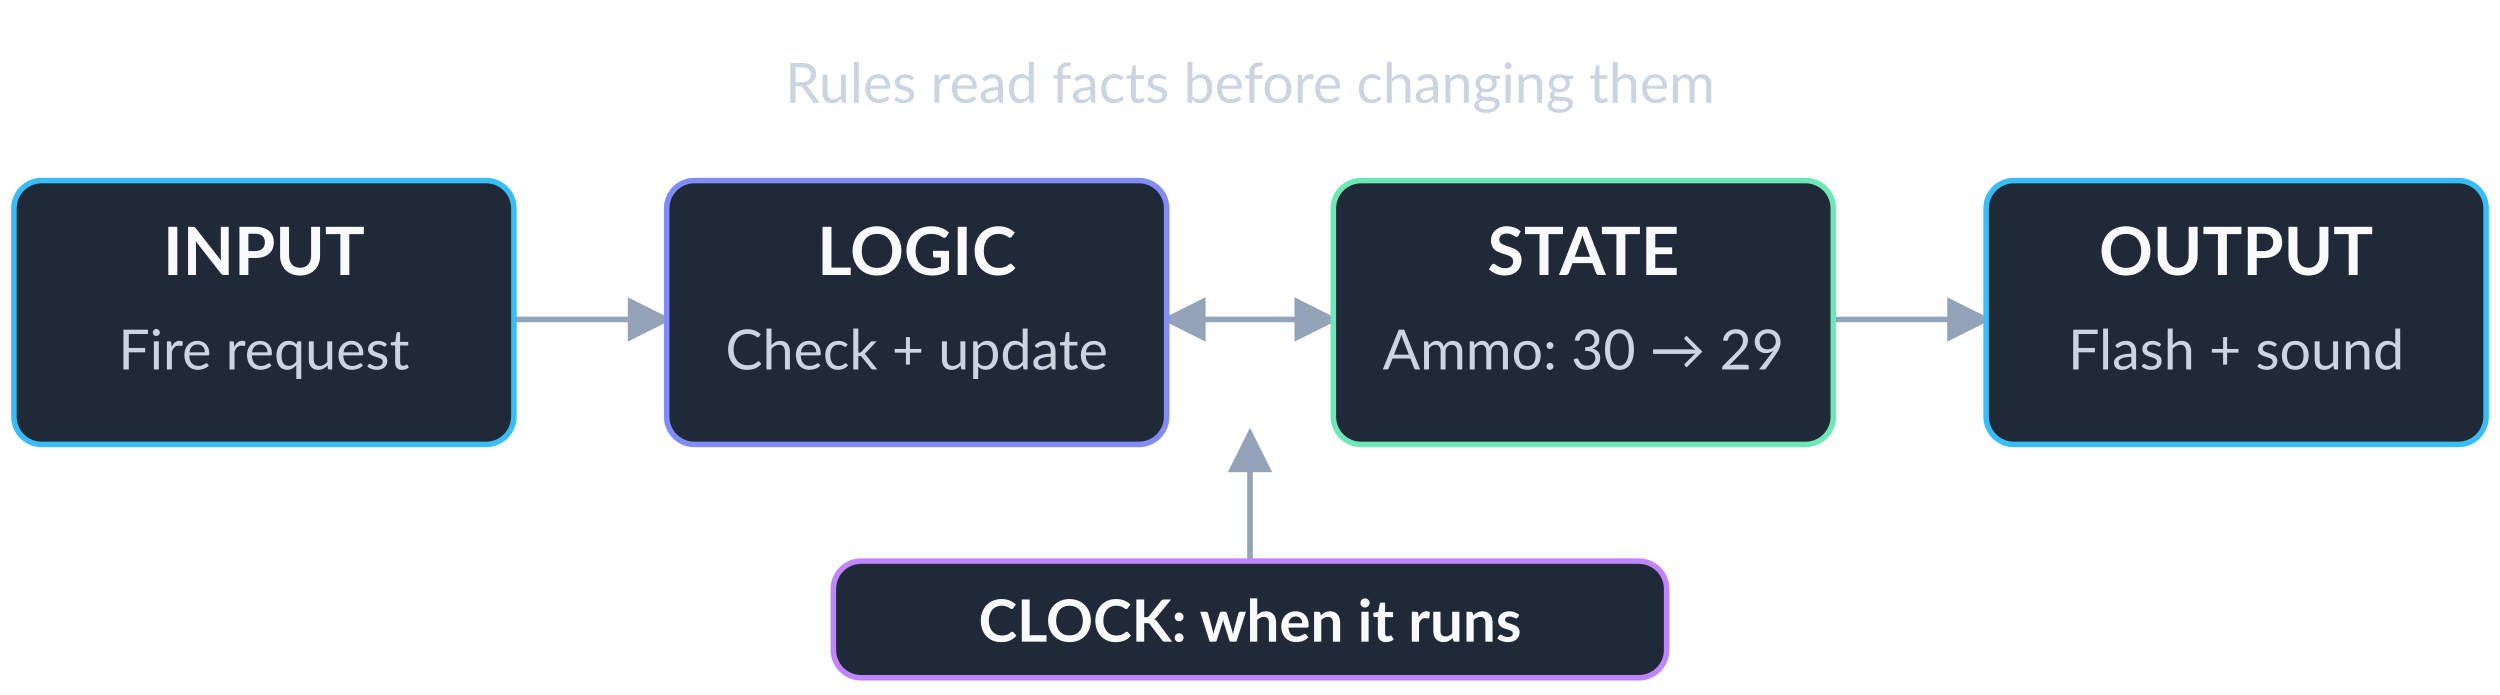
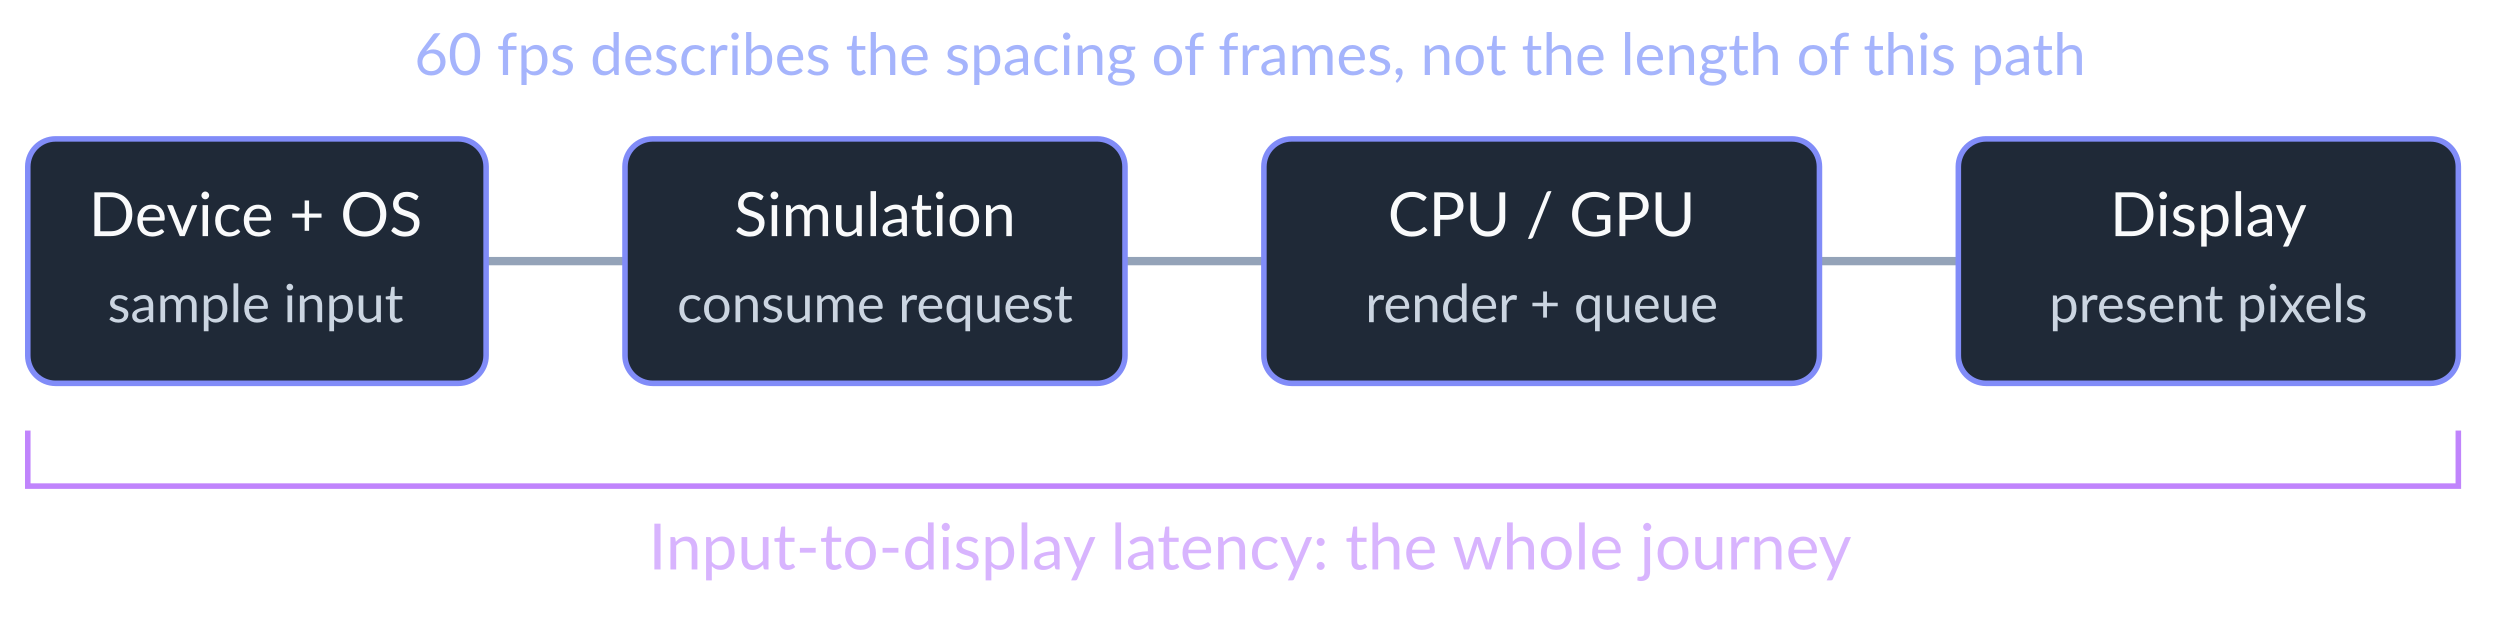
- <svg xmlns="http://www.w3.org/2000/svg" viewBox="0 0 900 250" role="img" aria-labelledby="s10-title s10-desc" font-family="Montserrat, Lato, Segoe UI, sans-serif">
+ <svg xmlns="http://www.w3.org/2000/svg" viewBox="0 0 900 230" role="img" aria-labelledby="s9-title s9-desc" font-family="Montserrat, Lato, Segoe UI, sans-serif">
  <defs>
-     <marker id="s10-arrow" markerWidth="8" markerHeight="8" refX="7" refY="4" orient="auto-start-reverse">
+     <marker id="s9-arrow" markerWidth="8" markerHeight="8" refX="7" refY="4" orient="auto">
      <path d="M0 0 L8 4 L0 8" fill="#94A3B8" />
    </marker>
  </defs>
-   <g fill="none" stroke="#94A3B8" stroke-width="2" marker-end="url(#s10-arrow)">
-     <path d="M185 115 H240" />
-     <path d="M420 115 H480" marker-start="url(#s10-arrow)" />
-     <path d="M660 115 H715" />
-     <path d="M450 202 V156" />
+   <path d="M30 94 H865" stroke="#94A3B8" stroke-width="3" marker-end="url(#s9-arrow)" />
+   <g fill="#1F2937" stroke="#818CF8" stroke-width="2">
+     <rect x="10" y="50" width="165" height="88" rx="10" />
+     <rect x="225" y="50" width="180" height="88" rx="10" />
+     <rect x="455" y="50" width="200" height="88" rx="10" />
+     <rect x="705" y="50" width="180" height="88" rx="10" />
  </g>
-   <g fill="#1F2937" stroke-width="2">
-     <rect x="5" y="65" width="180" height="95" rx="10" stroke="#38BDF8" />
-     <rect x="240" y="65" width="180" height="95" rx="10" stroke="#818CF8" />
-     <rect x="480" y="65" width="180" height="95" rx="10" stroke="#6EE7B7" />
-     <rect x="715" y="65" width="180" height="95" rx="10" stroke="#38BDF8" />
-     <rect x="300" y="202" width="300" height="42" rx="10" stroke="#C084FC" />
+   <g text-anchor="middle" fill="#F9FAFB" font-size="22">
+     <text x="92" y="85">Device + OS</text>
+     <text x="315" y="85">Simulation</text>
+     <text x="555" y="85">CPU / GPU</text>
+     <text x="795" y="85">Display</text>
  </g>
-   <g text-anchor="middle" fill="#F9FAFB" font-size="24" font-weight="700">
-     <text x="95" y="99">INPUT</text>
-     <text x="330" y="99">LOGIC</text>
-     <text x="570" y="99">STATE</text>
-     <text x="805" y="99">OUTPUT</text>
-     <text x="450" y="231" font-size="21">CLOCK: when it runs</text>
+   <g text-anchor="middle" fill="#CBD5E1" font-size="19">
+     <text x="92" y="116">sample input</text>
+     <text x="315" y="116">consume request</text>
+     <text x="555" y="116">render + queue</text>
+     <text x="795" y="116">present pixels</text>
  </g>
-   <g text-anchor="middle" fill="#CBD5E1" font-size="20">
-     <text x="95" y="133">Fire request</text>
-     <text x="330" y="133">Check + update</text>
-     <text x="570" y="133">Ammo: 30 → 29</text>
-     <text x="805" y="133">Flash + sound</text>
-     <text x="450" y="37">Rules read facts before changing them</text>
-   </g>
+   <path d="M10 155 V175 H885 V155" fill="none" stroke="#C084FC" stroke-width="2" />
+   <text x="450" y="205" text-anchor="middle" font-size="23" fill="#D8B4FE">Input-to-display latency: the whole journey</text>
+   <text x="450" y="27" text-anchor="middle" font-size="21" fill="#A5B4FC">60 fps describes the spacing of frames, not the length of this path</text>
</svg>
